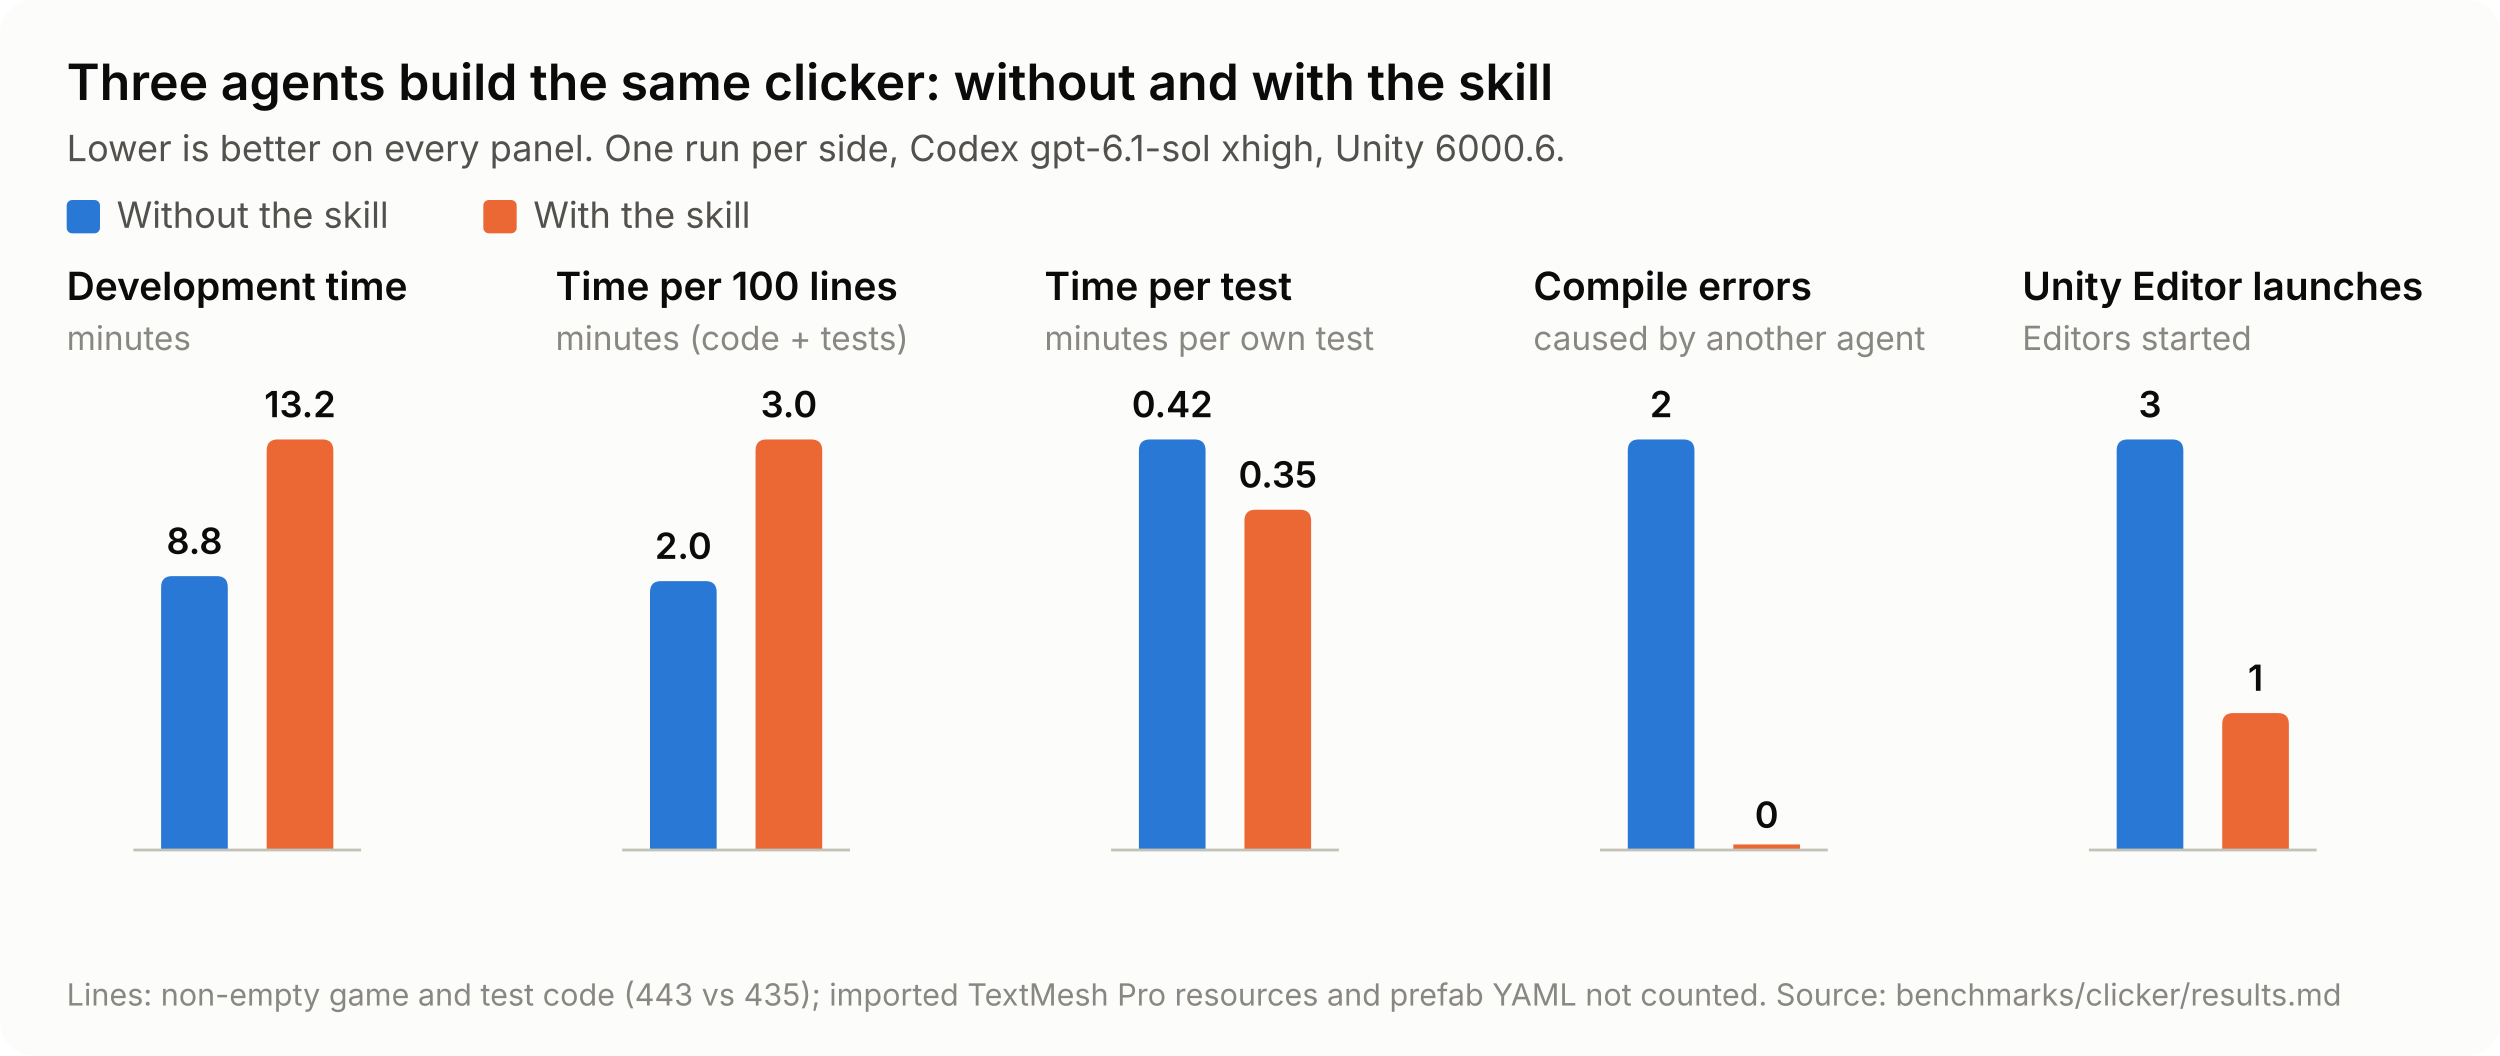
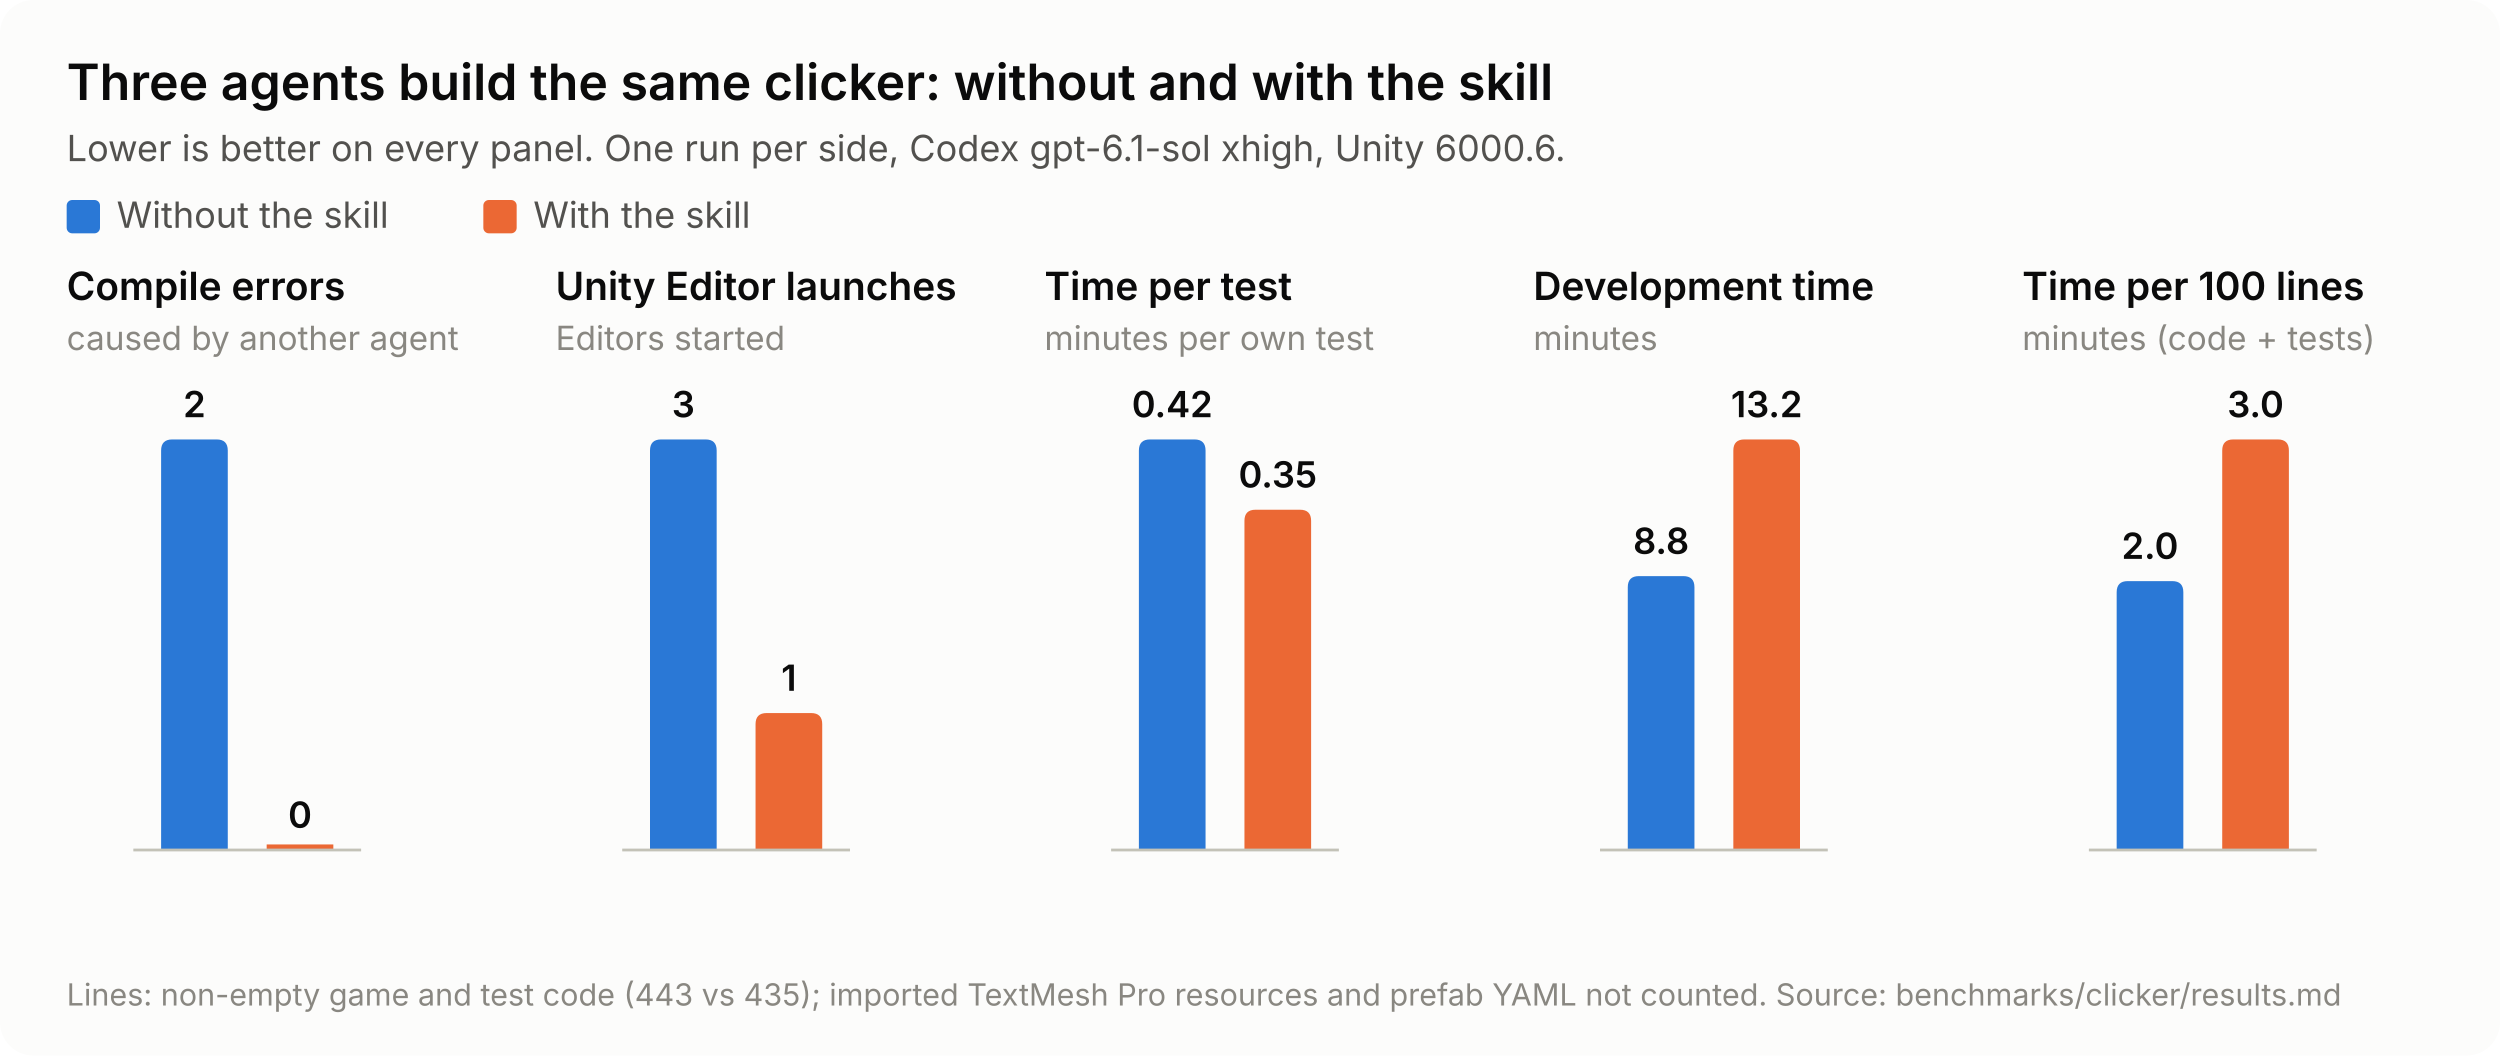
<svg xmlns="http://www.w3.org/2000/svg" width="900" height="380" viewBox="0 0 900 380" role="img" aria-labelledby="t d" font-family="system-ui, -apple-system, 'Segoe UI', sans-serif">
  <style>
  .surface { fill: #fcfcfb; } .ink { fill: #0b0b0b; } .ink2 { fill: #52514e; } .muted { fill: #898781; }
  .axis { stroke: #c3c2b7; } .a { fill: #2a78d6; } .b { fill: #eb6834; }
  @media (prefers-color-scheme: dark) {
    .surface { fill: #1a1a19; } .ink { fill: #f0efec; } .ink2 { fill: #c3c2b7; } .muted { fill: #898781; }
    .axis { stroke: #383835; } .a { fill: #3987e5; } .b { fill: #d95926; }
  }
</style>
  <rect class="surface" x="0" y="0" width="900" height="380" rx="12" />
  <text class="ink" x="24" y="36" font-size="18" font-weight="600">Three agents build the same clicker: without and with the skill</text>
  <text class="ink2" x="24" y="58" font-size="13">Lower is better on every panel. One run per side, Codex gpt-6.1-sol xhigh, Unity 6000.6.</text>
  <rect class="a" x="24" y="72" width="12" height="12" rx="2" />
  <text class="ink2" x="42" y="82" font-size="13">Without the skill</text>
  <rect class="b" x="174" y="72" width="12" height="12" rx="2" />
  <text class="ink2" x="192" y="82" font-size="13">With the skill</text>
-   <text class="ink" x="24" y="108" font-size="14" font-weight="600">Development time</text>
-   <text class="muted" x="24" y="126" font-size="12">minutes</text>
-   <path class="a" d="M58.0,306 V211.4 Q58.0,207.4 62.0,207.4 H78.0 Q82.0,207.4 82.0,211.4 V306 Z" />
-   <text class="ink" x="70.0" y="199.4" font-size="13" font-weight="600" text-anchor="middle">8.8</text>
-   <path class="b" d="M96.0,306 V162.2 Q96.0,158.2 100.0,158.2 H116.0 Q120.0,158.2 120.0,162.2 V306 Z" />
-   <text class="ink" x="108.0" y="150.2" font-size="13" font-weight="600" text-anchor="middle">13.2</text>
+   <text class="ink" x="24" y="108" font-size="14" font-weight="600">Compile errors</text>
+   <text class="muted" x="24" y="126" font-size="12">caused by another agent</text>
+   <path class="a" d="M58.0,306 V162.2 Q58.0,158.2 62.0,158.2 H78.0 Q82.0,158.2 82.0,162.2 V306 Z" />
+   <text class="ink" x="70.0" y="150.2" font-size="13" font-weight="600" text-anchor="middle">2</text>
+   <rect class="b" x="96.0" y="304" width="24" height="2" />
+   <text class="ink" x="108.0" y="298.0" font-size="13" font-weight="600" text-anchor="middle">0</text>
  <line class="axis" x1="48.0" x2="130.0" y1="306" y2="306" stroke-width="1" />
-   <text class="ink" x="200" y="108" font-size="14" font-weight="600">Time per 100 lines</text>
-   <text class="muted" x="200" y="126" font-size="12">minutes (code + tests)</text>
-   <path class="a" d="M234.0,306 V213.2 Q234.0,209.2 238.0,209.2 H254.0 Q258.0,209.2 258.0,213.2 V306 Z" />
-   <text class="ink" x="246.0" y="201.2" font-size="13" font-weight="600" text-anchor="middle">2.0</text>
-   <path class="b" d="M272.0,306 V162.2 Q272.0,158.2 276.0,158.2 H292.0 Q296.0,158.2 296.0,162.2 V306 Z" />
-   <text class="ink" x="284.0" y="150.2" font-size="13" font-weight="600" text-anchor="middle">3.0</text>
+   <text class="ink" x="200" y="108" font-size="14" font-weight="600">Unity Editor launches</text>
+   <text class="muted" x="200" y="126" font-size="12">Editors started</text>
+   <path class="a" d="M234.0,306 V162.2 Q234.0,158.2 238.0,158.2 H254.0 Q258.0,158.2 258.0,162.2 V306 Z" />
+   <text class="ink" x="246.0" y="150.2" font-size="13" font-weight="600" text-anchor="middle">3</text>
+   <path class="b" d="M272.0,306 V260.7 Q272.0,256.7 276.0,256.7 H292.0 Q296.0,256.7 296.0,260.7 V306 Z" />
+   <text class="ink" x="284.0" y="248.7" font-size="13" font-weight="600" text-anchor="middle">1</text>
  <line class="axis" x1="224.0" x2="306.0" y1="306" y2="306" stroke-width="1" />
  <text class="ink" x="376" y="108" font-size="14" font-weight="600">Time per test</text>
  <text class="muted" x="376" y="126" font-size="12">minutes per own test</text>
  <path class="a" d="M410.0,306 V162.2 Q410.0,158.2 414.0,158.2 H430.0 Q434.0,158.2 434.0,162.2 V306 Z" />
  <text class="ink" x="422.0" y="150.2" font-size="13" font-weight="600" text-anchor="middle">0.42</text>
  <path class="b" d="M448.0,306 V187.5 Q448.0,183.5 452.0,183.5 H468.0 Q472.0,183.5 472.0,187.5 V306 Z" />
  <text class="ink" x="460.0" y="175.5" font-size="13" font-weight="600" text-anchor="middle">0.35</text>
  <line class="axis" x1="400.0" x2="482.0" y1="306" y2="306" stroke-width="1" />
-   <text class="ink" x="552" y="108" font-size="14" font-weight="600">Compile errors</text>
-   <text class="muted" x="552" y="126" font-size="12">caused by another agent</text>
-   <path class="a" d="M586.0,306 V162.2 Q586.0,158.2 590.0,158.2 H606.0 Q610.0,158.2 610.0,162.2 V306 Z" />
-   <text class="ink" x="598.0" y="150.2" font-size="13" font-weight="600" text-anchor="middle">2</text>
-   <rect class="b" x="624.0" y="304" width="24" height="2" />
-   <text class="ink" x="636.0" y="298.0" font-size="13" font-weight="600" text-anchor="middle">0</text>
+   <text class="ink" x="552" y="108" font-size="14" font-weight="600">Development time</text>
+   <text class="muted" x="552" y="126" font-size="12">minutes</text>
+   <path class="a" d="M586.0,306 V211.4 Q586.0,207.4 590.0,207.4 H606.0 Q610.0,207.4 610.0,211.4 V306 Z" />
+   <text class="ink" x="598.0" y="199.4" font-size="13" font-weight="600" text-anchor="middle">8.8</text>
+   <path class="b" d="M624.0,306 V162.2 Q624.0,158.2 628.0,158.2 H644.0 Q648.0,158.2 648.0,162.2 V306 Z" />
+   <text class="ink" x="636.0" y="150.2" font-size="13" font-weight="600" text-anchor="middle">13.2</text>
  <line class="axis" x1="576.0" x2="658.0" y1="306" y2="306" stroke-width="1" />
-   <text class="ink" x="728" y="108" font-size="14" font-weight="600">Unity Editor launches</text>
-   <text class="muted" x="728" y="126" font-size="12">Editors started</text>
-   <path class="a" d="M762.0,306 V162.2 Q762.0,158.2 766.0,158.2 H782.0 Q786.0,158.2 786.0,162.2 V306 Z" />
-   <text class="ink" x="774.0" y="150.2" font-size="13" font-weight="600" text-anchor="middle">3</text>
-   <path class="b" d="M800.0,306 V260.7 Q800.0,256.7 804.0,256.7 H820.0 Q824.0,256.7 824.0,260.7 V306 Z" />
-   <text class="ink" x="812.0" y="248.7" font-size="13" font-weight="600" text-anchor="middle">1</text>
+   <text class="ink" x="728" y="108" font-size="14" font-weight="600">Time per 100 lines</text>
+   <text class="muted" x="728" y="126" font-size="12">minutes (code + tests)</text>
+   <path class="a" d="M762.0,306 V213.2 Q762.0,209.2 766.0,209.2 H782.0 Q786.0,209.2 786.0,213.2 V306 Z" />
+   <text class="ink" x="774.0" y="201.2" font-size="13" font-weight="600" text-anchor="middle">2.0</text>
+   <path class="b" d="M800.0,306 V162.2 Q800.0,158.2 804.0,158.2 H820.0 Q824.0,158.2 824.0,162.2 V306 Z" />
+   <text class="ink" x="812.0" y="150.2" font-size="13" font-weight="600" text-anchor="middle">3.0</text>
  <line class="axis" x1="752.0" x2="834.0" y1="306" y2="306" stroke-width="1" />
  <text class="muted" x="24" y="362" font-size="11">Lines: non-empty game and test code (443 vs 435); imported TextMesh Pro resources and prefab YAML not counted. Source: benchmarks/clicker/results.md</text>
</svg>
